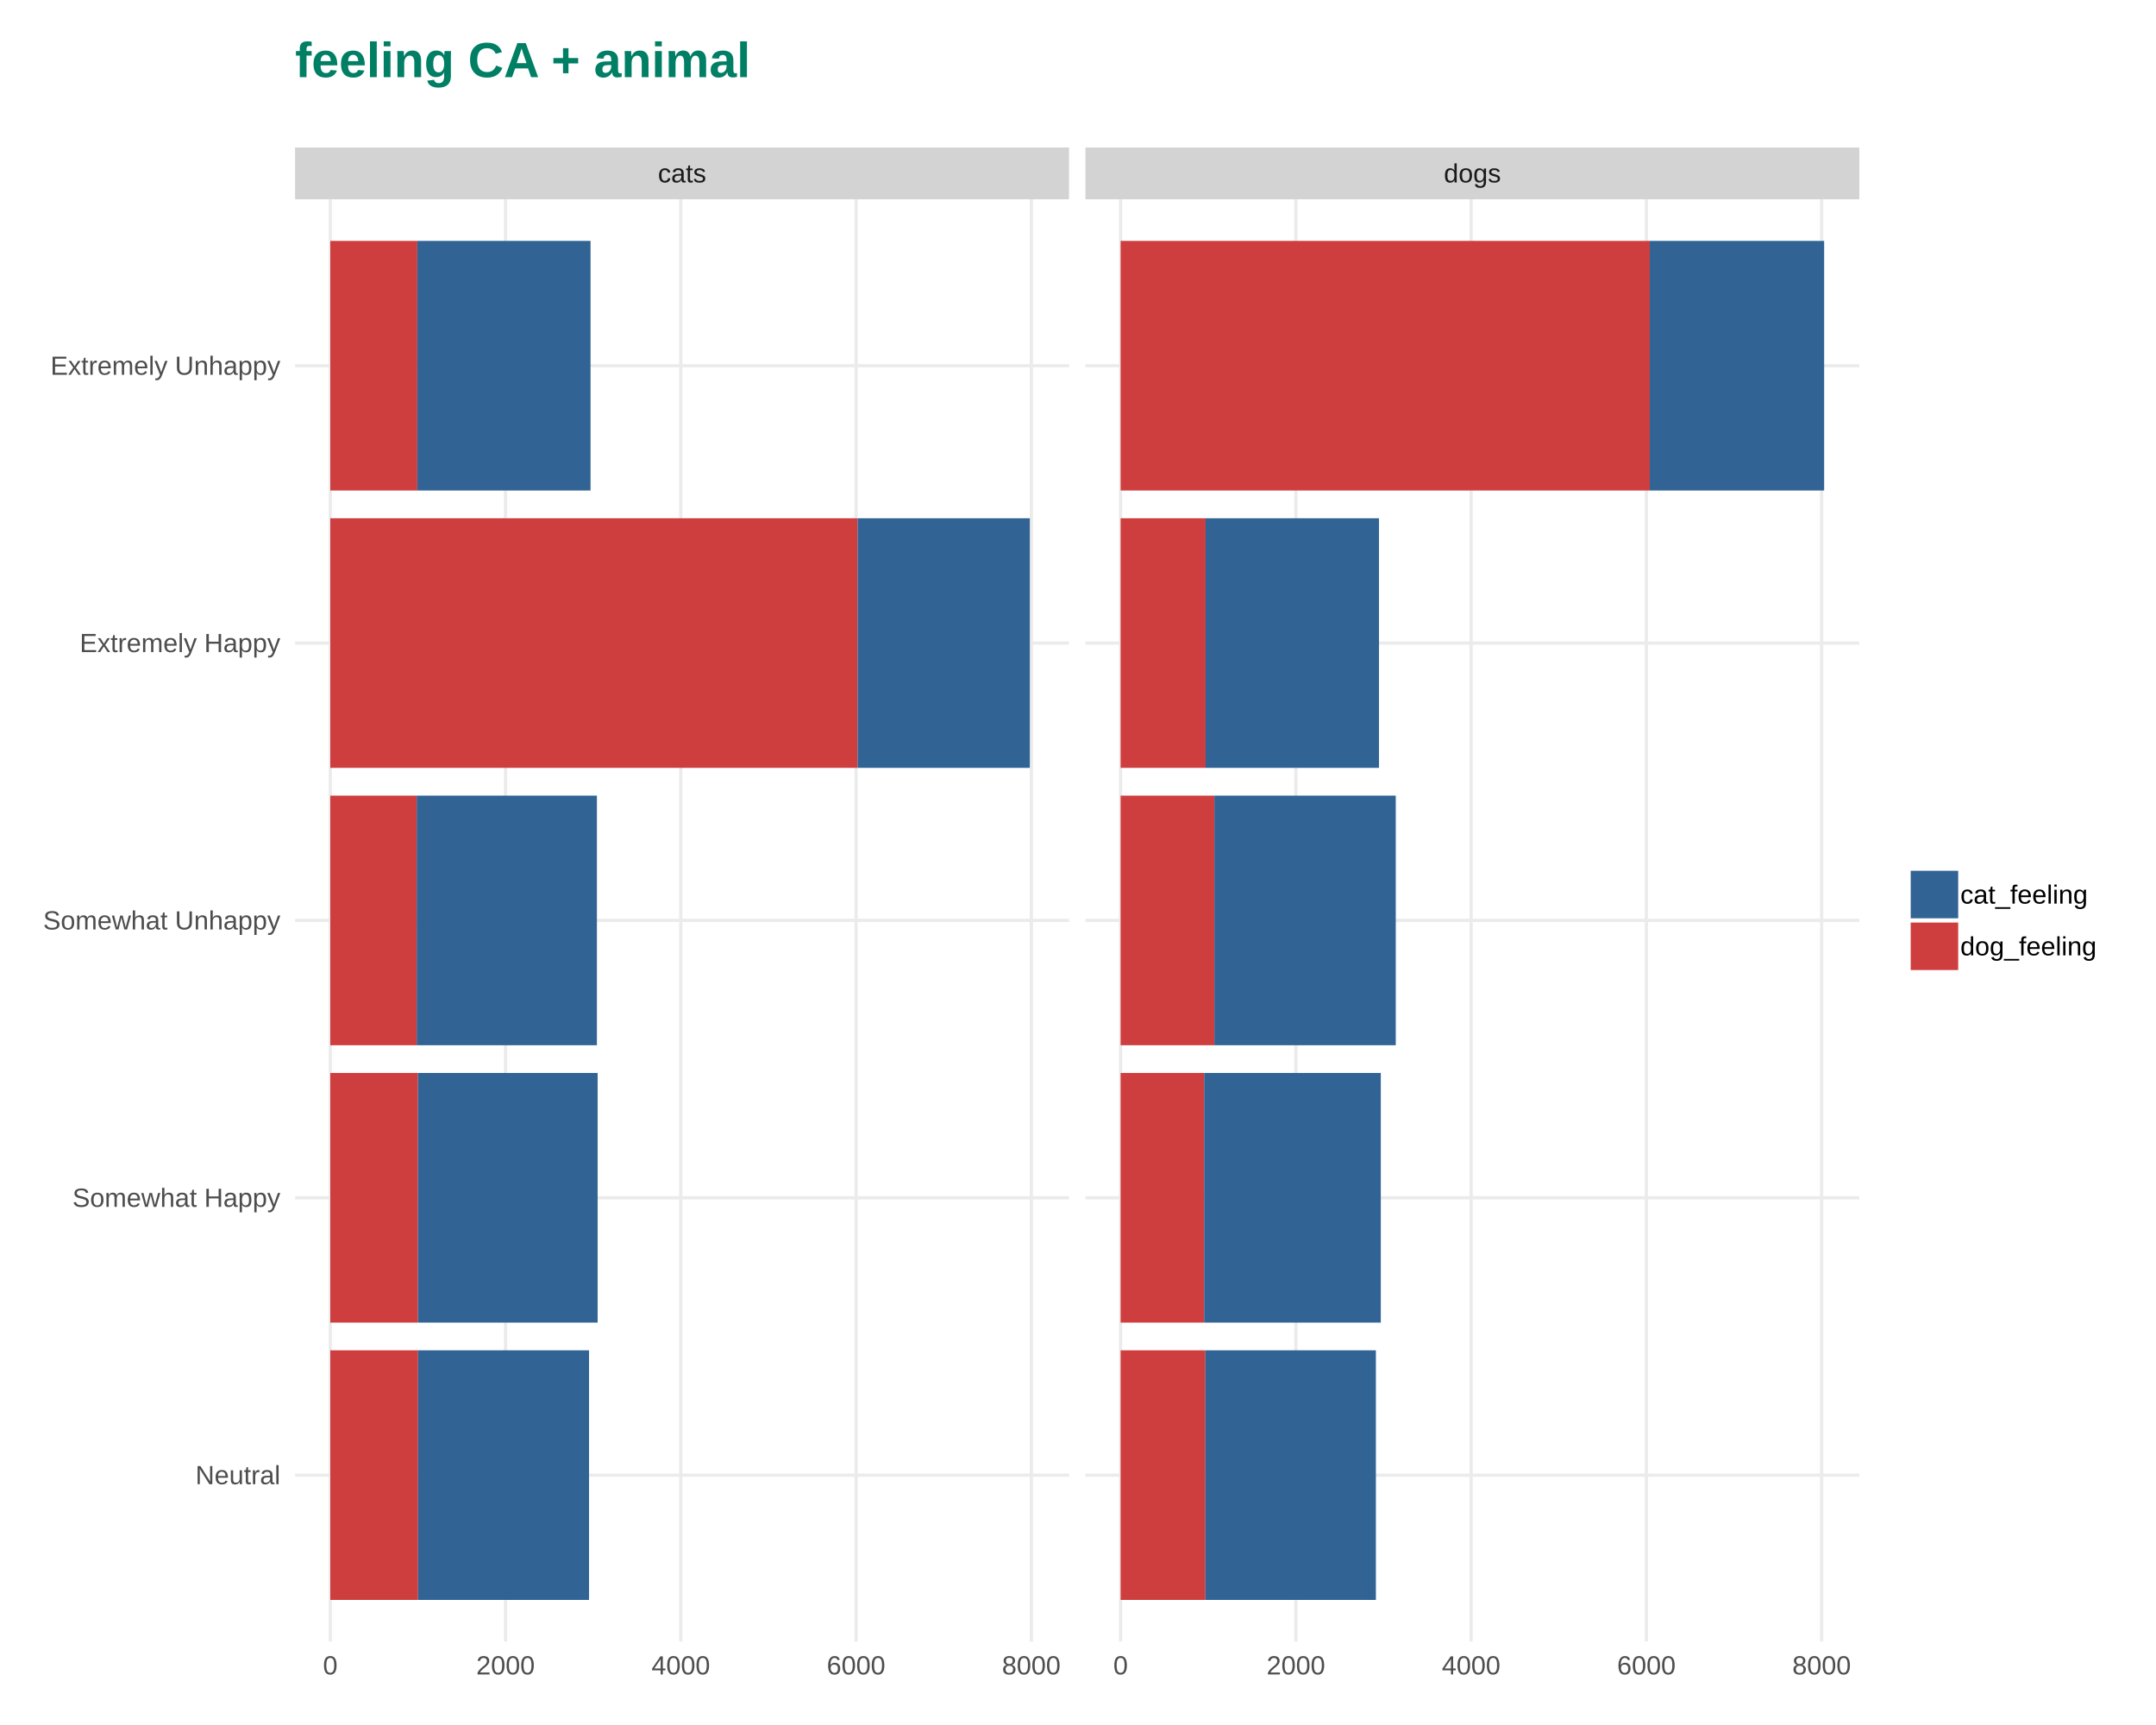
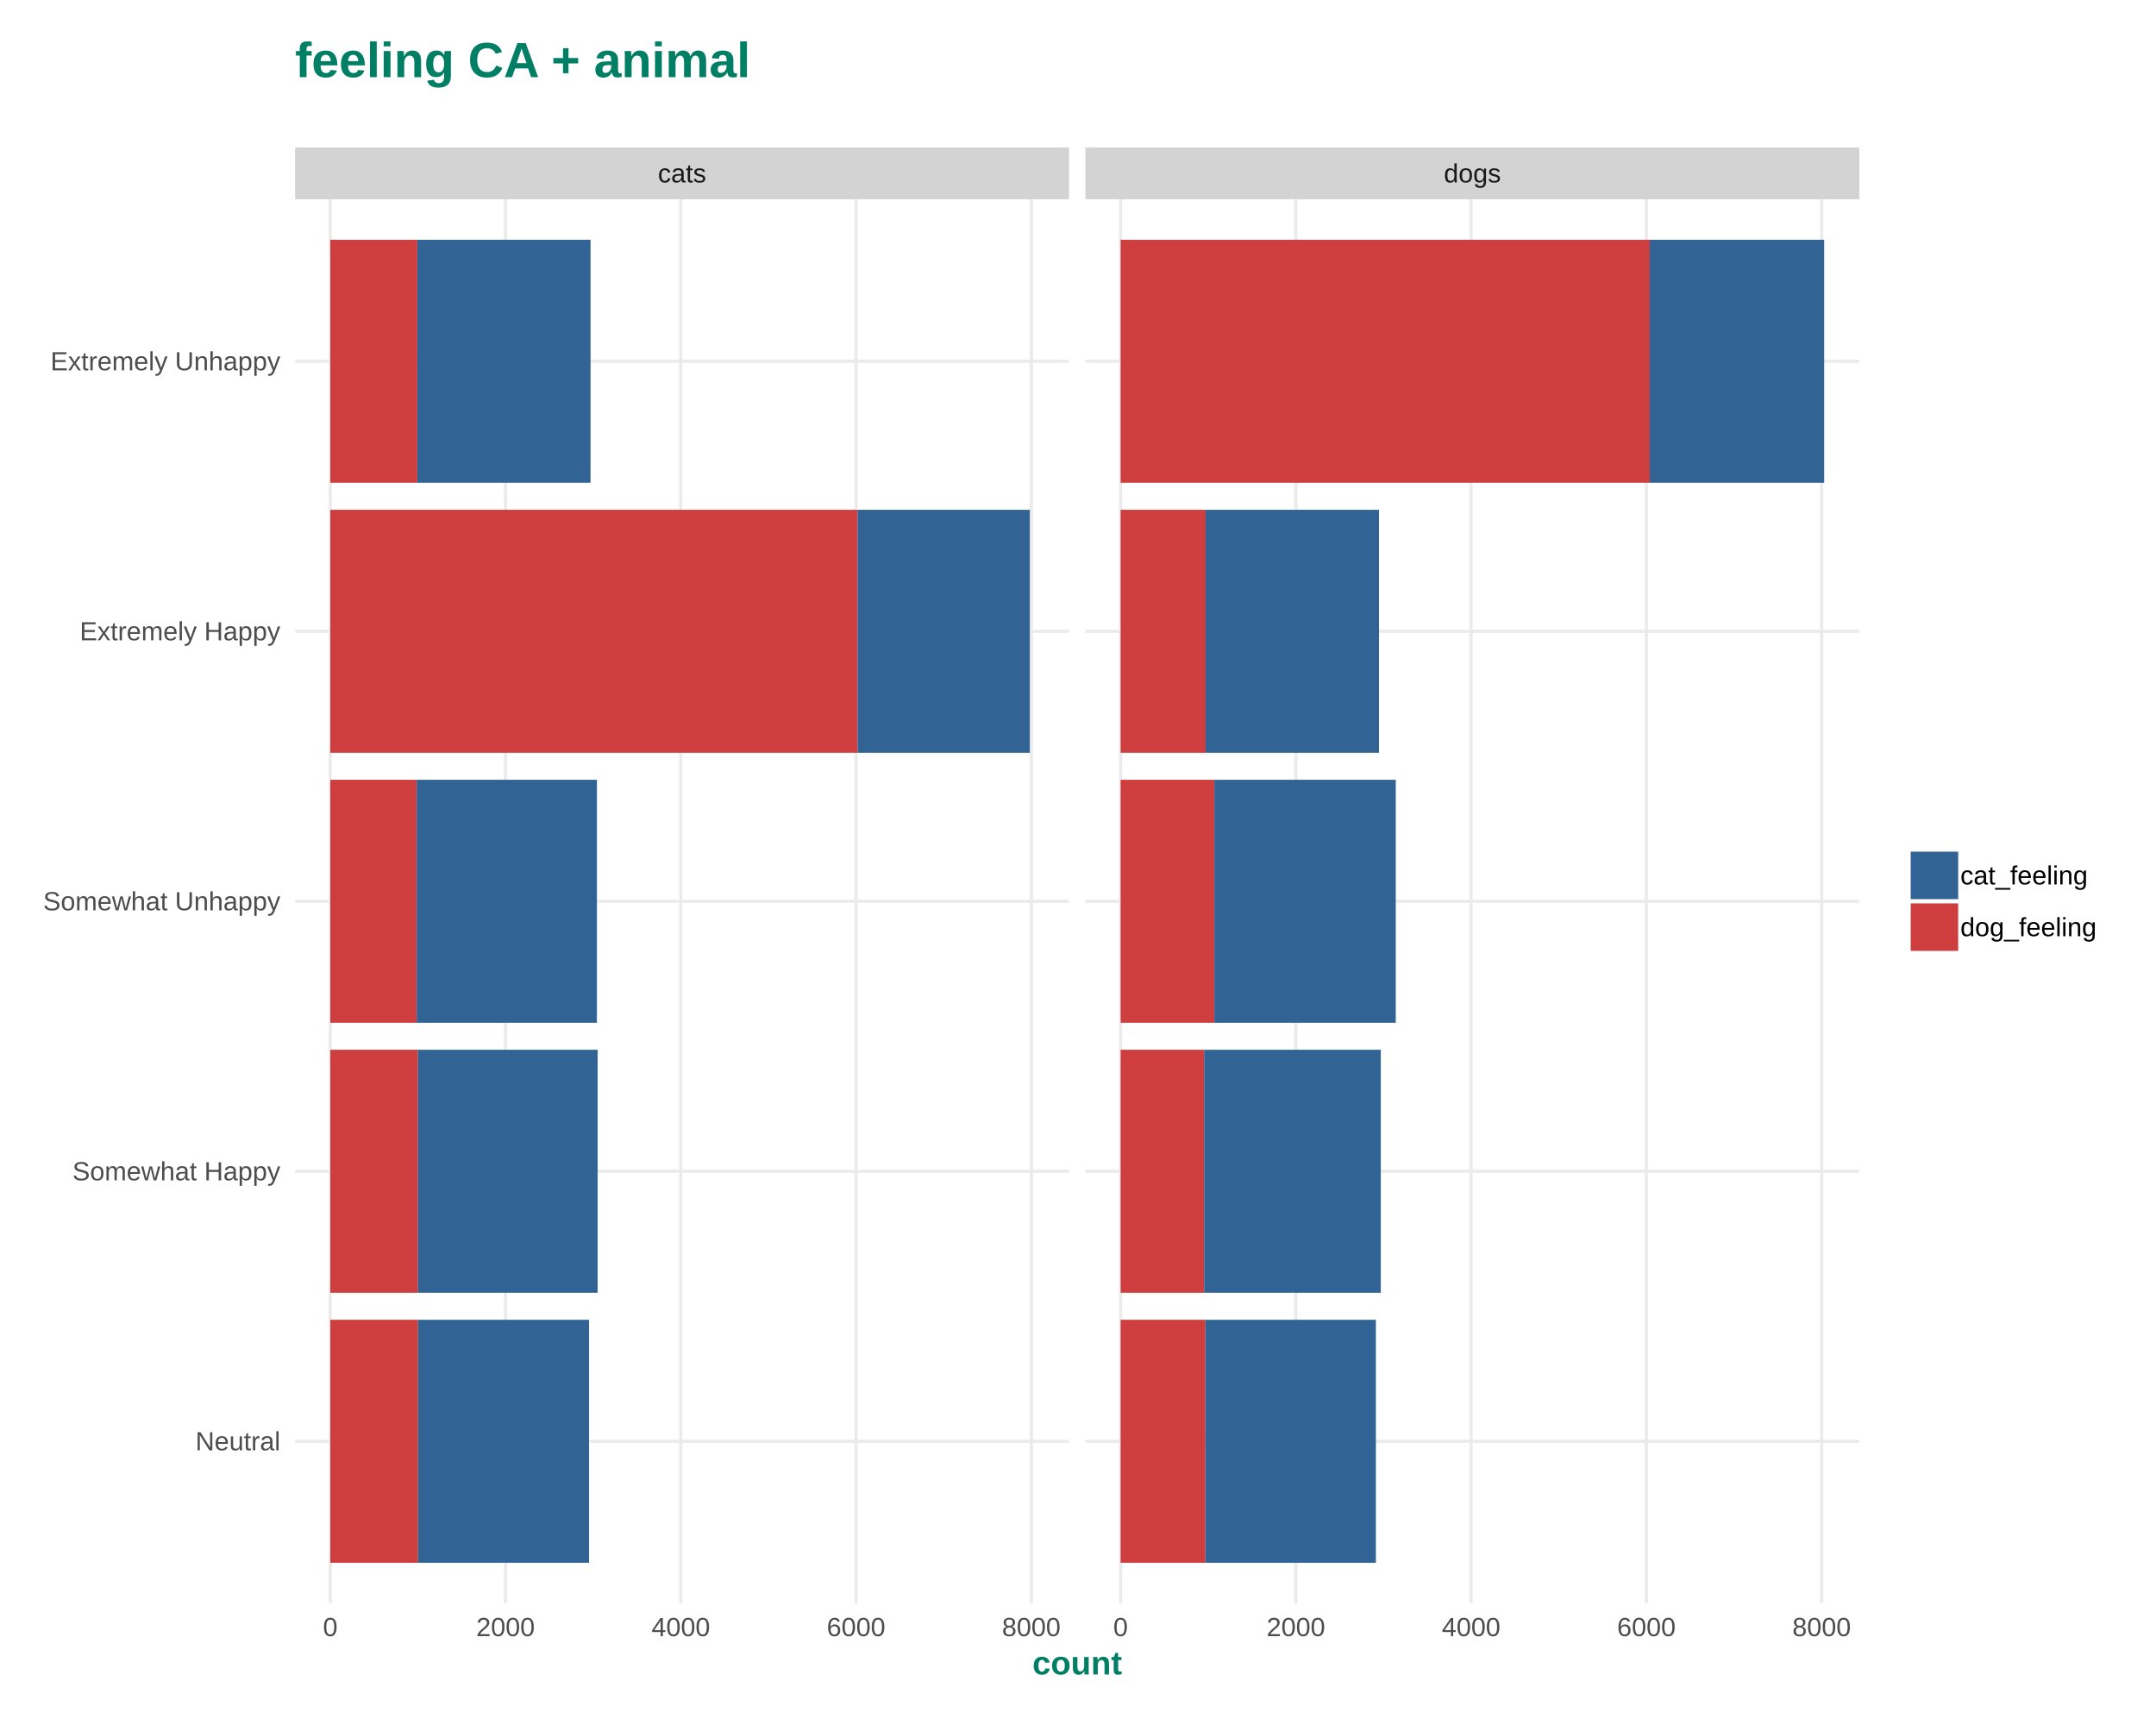
<svg xmlns="http://www.w3.org/2000/svg" viewBox="0 0 720.00 576.00">
  <defs>
    <style type="text/css">
    line, polyline, polygon, path, rect, circle {
      fill: none;
      stroke: #000000;
      stroke-linecap: round;
      stroke-linejoin: round;
      stroke-miterlimit: 10.00;
    }
  </style>
  </defs>
  <rect width="100%" height="100%" style="stroke: none; fill: #FFFFFF;" />
  <defs>
-     <clipPath id="cpOTguNTV8MzU3LjAwfDU0OC4xNHw2Ni41NQ==">
-       <rect x="98.55" y="66.55" width="258.45" height="481.59" />
+     <clipPath id="cpOTguNTV8MzU3LjAwfDUzNS4zNXw2Ni41NQ==">
+       <rect x="98.55" y="66.55" width="258.45" height="468.80" />
    </clipPath>
  </defs>
-   <polyline points="98.55,492.57 357.00,492.57 " style="stroke-width: 1.07; stroke: #EBEBEB; stroke-linecap: butt;" clip-path="url(#cpOTguNTV8MzU3LjAwfDU0OC4xNHw2Ni41NQ==)" />
-   <polyline points="98.55,399.96 357.00,399.96 " style="stroke-width: 1.07; stroke: #EBEBEB; stroke-linecap: butt;" clip-path="url(#cpOTguNTV8MzU3LjAwfDU0OC4xNHw2Ni41NQ==)" />
-   <polyline points="98.55,307.34 357.00,307.34 " style="stroke-width: 1.07; stroke: #EBEBEB; stroke-linecap: butt;" clip-path="url(#cpOTguNTV8MzU3LjAwfDU0OC4xNHw2Ni41NQ==)" />
-   <polyline points="98.55,214.73 357.00,214.73 " style="stroke-width: 1.07; stroke: #EBEBEB; stroke-linecap: butt;" clip-path="url(#cpOTguNTV8MzU3LjAwfDU0OC4xNHw2Ni41NQ==)" />
-   <polyline points="98.55,122.12 357.00,122.12 " style="stroke-width: 1.07; stroke: #EBEBEB; stroke-linecap: butt;" clip-path="url(#cpOTguNTV8MzU3LjAwfDU0OC4xNHw2Ni41NQ==)" />
-   <polyline points="110.30,548.14 110.30,66.55 " style="stroke-width: 1.07; stroke: #EBEBEB; stroke-linecap: butt;" clip-path="url(#cpOTguNTV8MzU3LjAwfDU0OC4xNHw2Ni41NQ==)" />
-   <polyline points="168.82,548.14 168.82,66.55 " style="stroke-width: 1.07; stroke: #EBEBEB; stroke-linecap: butt;" clip-path="url(#cpOTguNTV8MzU3LjAwfDU0OC4xNHw2Ni41NQ==)" />
-   <polyline points="227.35,548.14 227.35,66.55 " style="stroke-width: 1.07; stroke: #EBEBEB; stroke-linecap: butt;" clip-path="url(#cpOTguNTV8MzU3LjAwfDU0OC4xNHw2Ni41NQ==)" />
-   <polyline points="285.88,548.14 285.88,66.55 " style="stroke-width: 1.07; stroke: #EBEBEB; stroke-linecap: butt;" clip-path="url(#cpOTguNTV8MzU3LjAwfDU0OC4xNHw2Ni41NQ==)" />
-   <polyline points="344.41,548.14 344.41,66.55 " style="stroke-width: 1.07; stroke: #EBEBEB; stroke-linecap: butt;" clip-path="url(#cpOTguNTV8MzU3LjAwfDU0OC4xNHw2Ni41NQ==)" />
-   <rect x="110.30" y="450.89" width="29.32" height="83.35" style="stroke-width: 1.07; stroke: none; stroke-linecap: butt; fill: #CF3E3E;" clip-path="url(#cpOTguNTV8MzU3LjAwfDU0OC4xNHw2Ni41NQ==)" />
-   <rect x="139.62" y="450.89" width="57.09" height="83.35" style="stroke-width: 1.07; stroke: none; stroke-linecap: butt; fill: #316395;" clip-path="url(#cpOTguNTV8MzU3LjAwfDU0OC4xNHw2Ni41NQ==)" />
-   <rect x="110.30" y="358.28" width="29.29" height="83.35" style="stroke-width: 1.07; stroke: none; stroke-linecap: butt; fill: #CF3E3E;" clip-path="url(#cpOTguNTV8MzU3LjAwfDU0OC4xNHw2Ni41NQ==)" />
-   <rect x="139.59" y="358.28" width="59.99" height="83.35" style="stroke-width: 1.07; stroke: none; stroke-linecap: butt; fill: #316395;" clip-path="url(#cpOTguNTV8MzU3LjAwfDU0OC4xNHw2Ni41NQ==)" />
-   <rect x="110.30" y="265.67" width="28.85" height="83.35" style="stroke-width: 1.07; stroke: none; stroke-linecap: butt; fill: #CF3E3E;" clip-path="url(#cpOTguNTV8MzU3LjAwfDU0OC4xNHw2Ni41NQ==)" />
-   <rect x="139.15" y="265.67" width="60.19" height="83.35" style="stroke-width: 1.07; stroke: none; stroke-linecap: butt; fill: #316395;" clip-path="url(#cpOTguNTV8MzU3LjAwfDU0OC4xNHw2Ni41NQ==)" />
-   <rect x="110.30" y="173.05" width="176.11" height="83.35" style="stroke-width: 1.07; stroke: none; stroke-linecap: butt; fill: #CF3E3E;" clip-path="url(#cpOTguNTV8MzU3LjAwfDU0OC4xNHw2Ni41NQ==)" />
-   <rect x="286.41" y="173.05" width="57.50" height="83.35" style="stroke-width: 1.07; stroke: none; stroke-linecap: butt; fill: #316395;" clip-path="url(#cpOTguNTV8MzU3LjAwfDU0OC4xNHw2Ni41NQ==)" />
-   <rect x="110.30" y="80.44" width="29.06" height="83.35" style="stroke-width: 1.07; stroke: none; stroke-linecap: butt; fill: #CF3E3E;" clip-path="url(#cpOTguNTV8MzU3LjAwfDU0OC4xNHw2Ni41NQ==)" />
-   <rect x="139.36" y="80.44" width="57.85" height="83.35" style="stroke-width: 1.07; stroke: none; stroke-linecap: butt; fill: #316395;" clip-path="url(#cpOTguNTV8MzU3LjAwfDU0OC4xNHw2Ni41NQ==)" />
+   <polyline points="98.55,481.26 357.00,481.26 " style="stroke-width: 1.07; stroke: #EBEBEB; stroke-linecap: butt;" clip-path="url(#cpOTguNTV8MzU3LjAwfDUzNS4zNXw2Ni41NQ==)" />
+   <polyline points="98.55,391.10 357.00,391.10 " style="stroke-width: 1.07; stroke: #EBEBEB; stroke-linecap: butt;" clip-path="url(#cpOTguNTV8MzU3LjAwfDUzNS4zNXw2Ni41NQ==)" />
+   <polyline points="98.55,300.95 357.00,300.95 " style="stroke-width: 1.07; stroke: #EBEBEB; stroke-linecap: butt;" clip-path="url(#cpOTguNTV8MzU3LjAwfDUzNS4zNXw2Ni41NQ==)" />
+   <polyline points="98.55,210.79 357.00,210.79 " style="stroke-width: 1.07; stroke: #EBEBEB; stroke-linecap: butt;" clip-path="url(#cpOTguNTV8MzU3LjAwfDUzNS4zNXw2Ni41NQ==)" />
+   <polyline points="98.55,120.64 357.00,120.64 " style="stroke-width: 1.07; stroke: #EBEBEB; stroke-linecap: butt;" clip-path="url(#cpOTguNTV8MzU3LjAwfDUzNS4zNXw2Ni41NQ==)" />
+   <polyline points="110.30,535.35 110.30,66.55 " style="stroke-width: 1.07; stroke: #EBEBEB; stroke-linecap: butt;" clip-path="url(#cpOTguNTV8MzU3LjAwfDUzNS4zNXw2Ni41NQ==)" />
+   <polyline points="168.82,535.35 168.82,66.55 " style="stroke-width: 1.07; stroke: #EBEBEB; stroke-linecap: butt;" clip-path="url(#cpOTguNTV8MzU3LjAwfDUzNS4zNXw2Ni41NQ==)" />
+   <polyline points="227.35,535.35 227.35,66.55 " style="stroke-width: 1.07; stroke: #EBEBEB; stroke-linecap: butt;" clip-path="url(#cpOTguNTV8MzU3LjAwfDUzNS4zNXw2Ni41NQ==)" />
+   <polyline points="285.88,535.35 285.88,66.55 " style="stroke-width: 1.07; stroke: #EBEBEB; stroke-linecap: butt;" clip-path="url(#cpOTguNTV8MzU3LjAwfDUzNS4zNXw2Ni41NQ==)" />
+   <polyline points="344.41,535.35 344.41,66.55 " style="stroke-width: 1.07; stroke: #EBEBEB; stroke-linecap: butt;" clip-path="url(#cpOTguNTV8MzU3LjAwfDUzNS4zNXw2Ni41NQ==)" />
+   <rect x="110.30" y="440.69" width="29.32" height="81.14" style="stroke-width: 1.07; stroke: none; stroke-linecap: butt; fill: #CF3E3E;" clip-path="url(#cpOTguNTV8MzU3LjAwfDUzNS4zNXw2Ni41NQ==)" />
+   <rect x="139.62" y="440.69" width="57.09" height="81.14" style="stroke-width: 1.07; stroke: none; stroke-linecap: butt; fill: #316395;" clip-path="url(#cpOTguNTV8MzU3LjAwfDUzNS4zNXw2Ni41NQ==)" />
+   <rect x="110.30" y="350.53" width="29.29" height="81.14" style="stroke-width: 1.07; stroke: none; stroke-linecap: butt; fill: #CF3E3E;" clip-path="url(#cpOTguNTV8MzU3LjAwfDUzNS4zNXw2Ni41NQ==)" />
+   <rect x="139.59" y="350.53" width="59.99" height="81.14" style="stroke-width: 1.07; stroke: none; stroke-linecap: butt; fill: #316395;" clip-path="url(#cpOTguNTV8MzU3LjAwfDUzNS4zNXw2Ni41NQ==)" />
+   <rect x="110.30" y="260.38" width="28.85" height="81.14" style="stroke-width: 1.07; stroke: none; stroke-linecap: butt; fill: #CF3E3E;" clip-path="url(#cpOTguNTV8MzU3LjAwfDUzNS4zNXw2Ni41NQ==)" />
+   <rect x="139.15" y="260.38" width="60.19" height="81.14" style="stroke-width: 1.07; stroke: none; stroke-linecap: butt; fill: #316395;" clip-path="url(#cpOTguNTV8MzU3LjAwfDUzNS4zNXw2Ni41NQ==)" />
+   <rect x="110.30" y="170.23" width="176.11" height="81.14" style="stroke-width: 1.07; stroke: none; stroke-linecap: butt; fill: #CF3E3E;" clip-path="url(#cpOTguNTV8MzU3LjAwfDUzNS4zNXw2Ni41NQ==)" />
+   <rect x="286.41" y="170.23" width="57.50" height="81.14" style="stroke-width: 1.07; stroke: none; stroke-linecap: butt; fill: #316395;" clip-path="url(#cpOTguNTV8MzU3LjAwfDUzNS4zNXw2Ni41NQ==)" />
+   <rect x="110.30" y="80.07" width="29.06" height="81.14" style="stroke-width: 1.07; stroke: none; stroke-linecap: butt; fill: #CF3E3E;" clip-path="url(#cpOTguNTV8MzU3LjAwfDUzNS4zNXw2Ni41NQ==)" />
+   <rect x="139.36" y="80.07" width="57.85" height="81.14" style="stroke-width: 1.07; stroke: none; stroke-linecap: butt; fill: #316395;" clip-path="url(#cpOTguNTV8MzU3LjAwfDUzNS4zNXw2Ni41NQ==)" />
  <defs>
    <clipPath id="cpMC4wMHw3MjAuMDB8NTc2LjAwfDAuMDA=">
      <rect x="0.00" y="0.00" width="720.00" height="576.00" />
    </clipPath>
  </defs>
  <defs>
-     <clipPath id="cpMzYyLjQ4fDYyMC45M3w1NDguMTR8NjYuNTU=">
-       <rect x="362.48" y="66.55" width="258.45" height="481.59" />
+     <clipPath id="cpMzYyLjQ4fDYyMC45M3w1MzUuMzV8NjYuNTU=">
+       <rect x="362.48" y="66.55" width="258.45" height="468.80" />
    </clipPath>
  </defs>
-   <polyline points="362.48,492.57 620.93,492.57 " style="stroke-width: 1.07; stroke: #EBEBEB; stroke-linecap: butt;" clip-path="url(#cpMzYyLjQ4fDYyMC45M3w1NDguMTR8NjYuNTU=)" />
-   <polyline points="362.48,399.96 620.93,399.96 " style="stroke-width: 1.07; stroke: #EBEBEB; stroke-linecap: butt;" clip-path="url(#cpMzYyLjQ4fDYyMC45M3w1NDguMTR8NjYuNTU=)" />
-   <polyline points="362.48,307.34 620.93,307.34 " style="stroke-width: 1.07; stroke: #EBEBEB; stroke-linecap: butt;" clip-path="url(#cpMzYyLjQ4fDYyMC45M3w1NDguMTR8NjYuNTU=)" />
-   <polyline points="362.48,214.73 620.93,214.73 " style="stroke-width: 1.07; stroke: #EBEBEB; stroke-linecap: butt;" clip-path="url(#cpMzYyLjQ4fDYyMC45M3w1NDguMTR8NjYuNTU=)" />
-   <polyline points="362.48,122.12 620.93,122.12 " style="stroke-width: 1.07; stroke: #EBEBEB; stroke-linecap: butt;" clip-path="url(#cpMzYyLjQ4fDYyMC45M3w1NDguMTR8NjYuNTU=)" />
-   <polyline points="374.23,548.14 374.23,66.55 " style="stroke-width: 1.07; stroke: #EBEBEB; stroke-linecap: butt;" clip-path="url(#cpMzYyLjQ4fDYyMC45M3w1NDguMTR8NjYuNTU=)" />
-   <polyline points="432.76,548.14 432.76,66.55 " style="stroke-width: 1.07; stroke: #EBEBEB; stroke-linecap: butt;" clip-path="url(#cpMzYyLjQ4fDYyMC45M3w1NDguMTR8NjYuNTU=)" />
-   <polyline points="491.28,548.14 491.28,66.55 " style="stroke-width: 1.07; stroke: #EBEBEB; stroke-linecap: butt;" clip-path="url(#cpMzYyLjQ4fDYyMC45M3w1NDguMTR8NjYuNTU=)" />
-   <polyline points="549.81,548.14 549.81,66.55 " style="stroke-width: 1.07; stroke: #EBEBEB; stroke-linecap: butt;" clip-path="url(#cpMzYyLjQ4fDYyMC45M3w1NDguMTR8NjYuNTU=)" />
-   <polyline points="608.34,548.14 608.34,66.55 " style="stroke-width: 1.07; stroke: #EBEBEB; stroke-linecap: butt;" clip-path="url(#cpMzYyLjQ4fDYyMC45M3w1NDguMTR8NjYuNTU=)" />
-   <rect x="374.23" y="450.89" width="28.33" height="83.35" style="stroke-width: 1.07; stroke: none; stroke-linecap: butt; fill: #CF3E3E;" clip-path="url(#cpMzYyLjQ4fDYyMC45M3w1NDguMTR8NjYuNTU=)" />
-   <rect x="402.56" y="450.89" width="56.92" height="83.35" style="stroke-width: 1.07; stroke: none; stroke-linecap: butt; fill: #316395;" clip-path="url(#cpMzYyLjQ4fDYyMC45M3w1NDguMTR8NjYuNTU=)" />
-   <rect x="374.23" y="358.28" width="27.89" height="83.35" style="stroke-width: 1.07; stroke: none; stroke-linecap: butt; fill: #CF3E3E;" clip-path="url(#cpMzYyLjQ4fDYyMC45M3w1NDguMTR8NjYuNTU=)" />
-   <rect x="402.12" y="358.28" width="59.00" height="83.35" style="stroke-width: 1.07; stroke: none; stroke-linecap: butt; fill: #316395;" clip-path="url(#cpMzYyLjQ4fDYyMC45M3w1NDguMTR8NjYuNTU=)" />
-   <rect x="374.23" y="265.67" width="31.31" height="83.35" style="stroke-width: 1.07; stroke: none; stroke-linecap: butt; fill: #CF3E3E;" clip-path="url(#cpMzYyLjQ4fDYyMC45M3w1NDguMTR8NjYuNTU=)" />
-   <rect x="405.54" y="265.67" width="60.58" height="83.35" style="stroke-width: 1.07; stroke: none; stroke-linecap: butt; fill: #316395;" clip-path="url(#cpMzYyLjQ4fDYyMC45M3w1NDguMTR8NjYuNTU=)" />
-   <rect x="374.23" y="173.05" width="28.39" height="83.35" style="stroke-width: 1.07; stroke: none; stroke-linecap: butt; fill: #CF3E3E;" clip-path="url(#cpMzYyLjQ4fDYyMC45M3w1NDguMTR8NjYuNTU=)" />
-   <rect x="402.61" y="173.05" width="57.91" height="83.35" style="stroke-width: 1.07; stroke: none; stroke-linecap: butt; fill: #316395;" clip-path="url(#cpMzYyLjQ4fDYyMC45M3w1NDguMTR8NjYuNTU=)" />
-   <rect x="374.23" y="80.44" width="176.72" height="83.35" style="stroke-width: 1.07; stroke: none; stroke-linecap: butt; fill: #CF3E3E;" clip-path="url(#cpMzYyLjQ4fDYyMC45M3w1NDguMTR8NjYuNTU=)" />
-   <rect x="550.95" y="80.44" width="58.23" height="83.35" style="stroke-width: 1.07; stroke: none; stroke-linecap: butt; fill: #316395;" clip-path="url(#cpMzYyLjQ4fDYyMC45M3w1NDguMTR8NjYuNTU=)" />
+   <polyline points="362.48,481.26 620.93,481.26 " style="stroke-width: 1.07; stroke: #EBEBEB; stroke-linecap: butt;" clip-path="url(#cpMzYyLjQ4fDYyMC45M3w1MzUuMzV8NjYuNTU=)" />
+   <polyline points="362.48,391.10 620.93,391.10 " style="stroke-width: 1.07; stroke: #EBEBEB; stroke-linecap: butt;" clip-path="url(#cpMzYyLjQ4fDYyMC45M3w1MzUuMzV8NjYuNTU=)" />
+   <polyline points="362.48,300.95 620.93,300.95 " style="stroke-width: 1.07; stroke: #EBEBEB; stroke-linecap: butt;" clip-path="url(#cpMzYyLjQ4fDYyMC45M3w1MzUuMzV8NjYuNTU=)" />
+   <polyline points="362.48,210.79 620.93,210.79 " style="stroke-width: 1.07; stroke: #EBEBEB; stroke-linecap: butt;" clip-path="url(#cpMzYyLjQ4fDYyMC45M3w1MzUuMzV8NjYuNTU=)" />
+   <polyline points="362.48,120.64 620.93,120.64 " style="stroke-width: 1.07; stroke: #EBEBEB; stroke-linecap: butt;" clip-path="url(#cpMzYyLjQ4fDYyMC45M3w1MzUuMzV8NjYuNTU=)" />
+   <polyline points="374.23,535.35 374.23,66.55 " style="stroke-width: 1.07; stroke: #EBEBEB; stroke-linecap: butt;" clip-path="url(#cpMzYyLjQ4fDYyMC45M3w1MzUuMzV8NjYuNTU=)" />
+   <polyline points="432.76,535.35 432.76,66.55 " style="stroke-width: 1.07; stroke: #EBEBEB; stroke-linecap: butt;" clip-path="url(#cpMzYyLjQ4fDYyMC45M3w1MzUuMzV8NjYuNTU=)" />
+   <polyline points="491.28,535.35 491.28,66.55 " style="stroke-width: 1.07; stroke: #EBEBEB; stroke-linecap: butt;" clip-path="url(#cpMzYyLjQ4fDYyMC45M3w1MzUuMzV8NjYuNTU=)" />
+   <polyline points="549.81,535.35 549.81,66.55 " style="stroke-width: 1.07; stroke: #EBEBEB; stroke-linecap: butt;" clip-path="url(#cpMzYyLjQ4fDYyMC45M3w1MzUuMzV8NjYuNTU=)" />
+   <polyline points="608.34,535.35 608.34,66.55 " style="stroke-width: 1.07; stroke: #EBEBEB; stroke-linecap: butt;" clip-path="url(#cpMzYyLjQ4fDYyMC45M3w1MzUuMzV8NjYuNTU=)" />
+   <rect x="374.23" y="440.69" width="28.33" height="81.14" style="stroke-width: 1.07; stroke: none; stroke-linecap: butt; fill: #CF3E3E;" clip-path="url(#cpMzYyLjQ4fDYyMC45M3w1MzUuMzV8NjYuNTU=)" />
+   <rect x="402.56" y="440.69" width="56.92" height="81.14" style="stroke-width: 1.07; stroke: none; stroke-linecap: butt; fill: #316395;" clip-path="url(#cpMzYyLjQ4fDYyMC45M3w1MzUuMzV8NjYuNTU=)" />
+   <rect x="374.23" y="350.53" width="27.89" height="81.14" style="stroke-width: 1.07; stroke: none; stroke-linecap: butt; fill: #CF3E3E;" clip-path="url(#cpMzYyLjQ4fDYyMC45M3w1MzUuMzV8NjYuNTU=)" />
+   <rect x="402.12" y="350.53" width="59.00" height="81.14" style="stroke-width: 1.07; stroke: none; stroke-linecap: butt; fill: #316395;" clip-path="url(#cpMzYyLjQ4fDYyMC45M3w1MzUuMzV8NjYuNTU=)" />
+   <rect x="374.23" y="260.38" width="31.31" height="81.14" style="stroke-width: 1.07; stroke: none; stroke-linecap: butt; fill: #CF3E3E;" clip-path="url(#cpMzYyLjQ4fDYyMC45M3w1MzUuMzV8NjYuNTU=)" />
+   <rect x="405.54" y="260.38" width="60.58" height="81.14" style="stroke-width: 1.07; stroke: none; stroke-linecap: butt; fill: #316395;" clip-path="url(#cpMzYyLjQ4fDYyMC45M3w1MzUuMzV8NjYuNTU=)" />
+   <rect x="374.23" y="170.23" width="28.39" height="81.14" style="stroke-width: 1.07; stroke: none; stroke-linecap: butt; fill: #CF3E3E;" clip-path="url(#cpMzYyLjQ4fDYyMC45M3w1MzUuMzV8NjYuNTU=)" />
+   <rect x="402.61" y="170.23" width="57.91" height="81.14" style="stroke-width: 1.07; stroke: none; stroke-linecap: butt; fill: #316395;" clip-path="url(#cpMzYyLjQ4fDYyMC45M3w1MzUuMzV8NjYuNTU=)" />
+   <rect x="374.23" y="80.07" width="176.72" height="81.14" style="stroke-width: 1.07; stroke: none; stroke-linecap: butt; fill: #CF3E3E;" clip-path="url(#cpMzYyLjQ4fDYyMC45M3w1MzUuMzV8NjYuNTU=)" />
+   <rect x="550.95" y="80.07" width="58.23" height="81.14" style="stroke-width: 1.07; stroke: none; stroke-linecap: butt; fill: #316395;" clip-path="url(#cpMzYyLjQ4fDYyMC45M3w1MzUuMzV8NjYuNTU=)" />
  <defs>
    <clipPath id="cpMC4wMHw3MjAuMDB8NTc2LjAwfDAuMDA=">
      <rect x="0.00" y="0.00" width="720.00" height="576.00" />
    </clipPath>
  </defs>
  <defs>
    <clipPath id="cpOTguNTV8MzU3LjAwfDY2LjU1fDQ5LjI1">
      <rect x="98.55" y="49.25" width="258.45" height="17.30" />
    </clipPath>
  </defs>
  <rect x="98.55" y="49.25" width="258.45" height="17.30" style="stroke-width: 1.07; stroke: none; fill: #D3D3D3;" clip-path="url(#cpOTguNTV8MzU3LjAwfDY2LjU1fDQ5LjI1)" />
  <g clip-path="url(#cpOTguNTV8MzU3LjAwfDY2LjU1fDQ5LjI1)">
    <text x="219.71" y="60.92" style="font-size: 8.80px; fill: #1A1A1A; font-family: Liberation Sans;" textLength="16.14px" lengthAdjust="spacingAndGlyphs">cats</text>
  </g>
  <defs>
    <clipPath id="cpMC4wMHw3MjAuMDB8NTc2LjAwfDAuMDA=">
      <rect x="0.00" y="0.00" width="720.00" height="576.00" />
    </clipPath>
  </defs>
  <defs>
    <clipPath id="cpMzYyLjQ4fDYyMC45M3w2Ni41NXw0OS4yNQ==">
      <rect x="362.48" y="49.25" width="258.45" height="17.30" />
    </clipPath>
  </defs>
  <rect x="362.48" y="49.25" width="258.45" height="17.30" style="stroke-width: 1.07; stroke: none; fill: #D3D3D3;" clip-path="url(#cpMzYyLjQ4fDYyMC45M3w2Ni41NXw0OS4yNQ==)" />
  <g clip-path="url(#cpMzYyLjQ4fDYyMC45M3w2Ni41NXw0OS4yNQ==)">
    <text x="482.17" y="60.92" style="font-size: 8.80px; fill: #1A1A1A; font-family: Liberation Sans;" textLength="19.08px" lengthAdjust="spacingAndGlyphs">dogs</text>
  </g>
  <defs>
    <clipPath id="cpMC4wMHw3MjAuMDB8NTc2LjAwfDAuMDA=">
      <rect x="0.00" y="0.00" width="720.00" height="576.00" />
    </clipPath>
  </defs>
  <g clip-path="url(#cpMC4wMHw3MjAuMDB8NTc2LjAwfDAuMDA=)">
-     <text x="107.85" y="559.12" style="font-size: 8.80px; fill: #4D4D4D; font-family: Liberation Sans;" textLength="4.89px" lengthAdjust="spacingAndGlyphs">0</text>
+     <text x="107.85" y="546.33" style="font-size: 8.80px; fill: #4D4D4D; font-family: Liberation Sans;" textLength="4.89px" lengthAdjust="spacingAndGlyphs">0</text>
  </g>
  <g clip-path="url(#cpMC4wMHw3MjAuMDB8NTc2LjAwfDAuMDA=)">
-     <text x="159.04" y="559.12" style="font-size: 8.80px; fill: #4D4D4D; font-family: Liberation Sans;" textLength="19.56px" lengthAdjust="spacingAndGlyphs">2000</text>
+     <text x="159.04" y="546.33" style="font-size: 8.80px; fill: #4D4D4D; font-family: Liberation Sans;" textLength="19.56px" lengthAdjust="spacingAndGlyphs">2000</text>
  </g>
  <g clip-path="url(#cpMC4wMHw3MjAuMDB8NTc2LjAwfDAuMDA=)">
-     <text x="217.57" y="559.12" style="font-size: 8.80px; fill: #4D4D4D; font-family: Liberation Sans;" textLength="19.56px" lengthAdjust="spacingAndGlyphs">4000</text>
+     <text x="217.57" y="546.33" style="font-size: 8.80px; fill: #4D4D4D; font-family: Liberation Sans;" textLength="19.56px" lengthAdjust="spacingAndGlyphs">4000</text>
  </g>
  <g clip-path="url(#cpMC4wMHw3MjAuMDB8NTc2LjAwfDAuMDA=)">
-     <text x="276.10" y="559.12" style="font-size: 8.80px; fill: #4D4D4D; font-family: Liberation Sans;" textLength="19.56px" lengthAdjust="spacingAndGlyphs">6000</text>
+     <text x="276.10" y="546.33" style="font-size: 8.80px; fill: #4D4D4D; font-family: Liberation Sans;" textLength="19.56px" lengthAdjust="spacingAndGlyphs">6000</text>
  </g>
  <g clip-path="url(#cpMC4wMHw3MjAuMDB8NTc2LjAwfDAuMDA=)">
-     <text x="334.62" y="559.12" style="font-size: 8.80px; fill: #4D4D4D; font-family: Liberation Sans;" textLength="19.56px" lengthAdjust="spacingAndGlyphs">8000</text>
+     <text x="334.62" y="546.33" style="font-size: 8.80px; fill: #4D4D4D; font-family: Liberation Sans;" textLength="19.56px" lengthAdjust="spacingAndGlyphs">8000</text>
  </g>
  <g clip-path="url(#cpMC4wMHw3MjAuMDB8NTc2LjAwfDAuMDA=)">
-     <text x="371.78" y="559.12" style="font-size: 8.80px; fill: #4D4D4D; font-family: Liberation Sans;" textLength="4.89px" lengthAdjust="spacingAndGlyphs">0</text>
+     <text x="371.78" y="546.33" style="font-size: 8.80px; fill: #4D4D4D; font-family: Liberation Sans;" textLength="4.89px" lengthAdjust="spacingAndGlyphs">0</text>
  </g>
  <g clip-path="url(#cpMC4wMHw3MjAuMDB8NTc2LjAwfDAuMDA=)">
-     <text x="422.98" y="559.12" style="font-size: 8.80px; fill: #4D4D4D; font-family: Liberation Sans;" textLength="19.56px" lengthAdjust="spacingAndGlyphs">2000</text>
+     <text x="422.98" y="546.33" style="font-size: 8.80px; fill: #4D4D4D; font-family: Liberation Sans;" textLength="19.56px" lengthAdjust="spacingAndGlyphs">2000</text>
  </g>
  <g clip-path="url(#cpMC4wMHw3MjAuMDB8NTc2LjAwfDAuMDA=)">
-     <text x="481.50" y="559.12" style="font-size: 8.80px; fill: #4D4D4D; font-family: Liberation Sans;" textLength="19.56px" lengthAdjust="spacingAndGlyphs">4000</text>
+     <text x="481.50" y="546.33" style="font-size: 8.80px; fill: #4D4D4D; font-family: Liberation Sans;" textLength="19.56px" lengthAdjust="spacingAndGlyphs">4000</text>
  </g>
  <g clip-path="url(#cpMC4wMHw3MjAuMDB8NTc2LjAwfDAuMDA=)">
-     <text x="540.03" y="559.12" style="font-size: 8.80px; fill: #4D4D4D; font-family: Liberation Sans;" textLength="19.56px" lengthAdjust="spacingAndGlyphs">6000</text>
+     <text x="540.03" y="546.33" style="font-size: 8.80px; fill: #4D4D4D; font-family: Liberation Sans;" textLength="19.56px" lengthAdjust="spacingAndGlyphs">6000</text>
  </g>
  <g clip-path="url(#cpMC4wMHw3MjAuMDB8NTc2LjAwfDAuMDA=)">
-     <text x="598.56" y="559.12" style="font-size: 8.80px; fill: #4D4D4D; font-family: Liberation Sans;" textLength="19.56px" lengthAdjust="spacingAndGlyphs">8000</text>
+     <text x="598.56" y="546.33" style="font-size: 8.80px; fill: #4D4D4D; font-family: Liberation Sans;" textLength="19.56px" lengthAdjust="spacingAndGlyphs">8000</text>
  </g>
  <g clip-path="url(#cpMC4wMHw3MjAuMDB8NTc2LjAwfDAuMDA=)">
-     <text x="65.27" y="495.59" style="font-size: 8.80px; fill: #4D4D4D; font-family: Liberation Sans;" textLength="28.34px" lengthAdjust="spacingAndGlyphs">Neutral</text>
+     <text x="65.27" y="484.28" style="font-size: 8.80px; fill: #4D4D4D; font-family: Liberation Sans;" textLength="28.34px" lengthAdjust="spacingAndGlyphs">Neutral</text>
  </g>
  <g clip-path="url(#cpMC4wMHw3MjAuMDB8NTc2LjAwfDAuMDA=)">
-     <text x="24.18" y="402.98" style="font-size: 8.80px; fill: #4D4D4D; font-family: Liberation Sans;" textLength="69.44px" lengthAdjust="spacingAndGlyphs">Somewhat Happy</text>
+     <text x="24.18" y="394.13" style="font-size: 8.80px; fill: #4D4D4D; font-family: Liberation Sans;" textLength="69.44px" lengthAdjust="spacingAndGlyphs">Somewhat Happy</text>
  </g>
  <g clip-path="url(#cpMC4wMHw3MjAuMDB8NTc2LjAwfDAuMDA=)">
-     <text x="14.40" y="310.37" style="font-size: 8.80px; fill: #4D4D4D; font-family: Liberation Sans;" textLength="79.22px" lengthAdjust="spacingAndGlyphs">Somewhat Unhappy</text>
+     <text x="14.40" y="303.97" style="font-size: 8.80px; fill: #4D4D4D; font-family: Liberation Sans;" textLength="79.22px" lengthAdjust="spacingAndGlyphs">Somewhat Unhappy</text>
  </g>
  <g clip-path="url(#cpMC4wMHw3MjAuMDB8NTc2LjAwfDAuMDA=)">
-     <text x="26.63" y="217.75" style="font-size: 8.80px; fill: #4D4D4D; font-family: Liberation Sans;" textLength="66.98px" lengthAdjust="spacingAndGlyphs">Extremely Happy</text>
+     <text x="26.63" y="213.82" style="font-size: 8.80px; fill: #4D4D4D; font-family: Liberation Sans;" textLength="66.98px" lengthAdjust="spacingAndGlyphs">Extremely Happy</text>
  </g>
  <g clip-path="url(#cpMC4wMHw3MjAuMDB8NTc2LjAwfDAuMDA=)">
-     <text x="16.85" y="125.14" style="font-size: 8.80px; fill: #4D4D4D; font-family: Liberation Sans;" textLength="76.77px" lengthAdjust="spacingAndGlyphs">Extremely Unhappy</text>
-   </g>
-   <rect x="638.08" y="290.77" width="15.86" height="15.86" style="stroke-width: 1.07; stroke: none; stroke-linejoin: miter; fill: #316395;" clip-path="url(#cpMC4wMHw3MjAuMDB8NTc2LjAwfDAuMDA=)" />
-   <rect x="638.08" y="308.05" width="15.86" height="15.86" style="stroke-width: 1.07; stroke: none; stroke-linejoin: miter; fill: #CF3E3E;" clip-path="url(#cpMC4wMHw3MjAuMDB8NTc2LjAwfDAuMDA=)" />
-   <g clip-path="url(#cpMC4wMHw3MjAuMDB8NTc2LjAwfDAuMDA=)">
-     <text x="654.65" y="301.73" style="font-size: 8.80px; font-family: Liberation Sans;" textLength="42.53px" lengthAdjust="spacingAndGlyphs">cat_feeling</text>
+     <text x="16.85" y="123.66" style="font-size: 8.80px; fill: #4D4D4D; font-family: Liberation Sans;" textLength="76.77px" lengthAdjust="spacingAndGlyphs">Extremely Unhappy</text>
  </g>
  <g clip-path="url(#cpMC4wMHw3MjAuMDB8NTc2LjAwfDAuMDA=)">
-     <text x="654.65" y="319.01" style="font-size: 8.80px; font-family: Liberation Sans;" textLength="45.47px" lengthAdjust="spacingAndGlyphs">dog_feeling</text>
+     <text x="344.77" y="559.12" style="font-size: 11.00px; font-weight: bold; fill: #007F65; font-family: Liberation Sans;" textLength="29.94px" lengthAdjust="spacingAndGlyphs">count</text>
+   </g>
+   <rect x="638.08" y="284.38" width="15.86" height="15.86" style="stroke-width: 1.07; stroke: none; stroke-linejoin: miter; fill: #316395;" clip-path="url(#cpMC4wMHw3MjAuMDB8NTc2LjAwfDAuMDA=)" />
+   <rect x="638.08" y="301.66" width="15.86" height="15.86" style="stroke-width: 1.07; stroke: none; stroke-linejoin: miter; fill: #CF3E3E;" clip-path="url(#cpMC4wMHw3MjAuMDB8NTc2LjAwfDAuMDA=)" />
+   <g clip-path="url(#cpMC4wMHw3MjAuMDB8NTc2LjAwfDAuMDA=)">
+     <text x="654.65" y="295.33" style="font-size: 8.80px; font-family: Liberation Sans;" textLength="42.53px" lengthAdjust="spacingAndGlyphs">cat_feeling</text>
+   </g>
+   <g clip-path="url(#cpMC4wMHw3MjAuMDB8NTc2LjAwfDAuMDA=)">
+     <text x="654.65" y="312.61" style="font-size: 8.80px; font-family: Liberation Sans;" textLength="45.47px" lengthAdjust="spacingAndGlyphs">dog_feeling</text>
  </g>
  <g clip-path="url(#cpMC4wMHw3MjAuMDB8NTc2LjAwfDAuMDA=)">
    <text x="98.55" y="25.76" style="font-size: 16.50px; font-weight: bold; fill: #007F65; font-family: Liberation Sans;" textLength="152.02px" lengthAdjust="spacingAndGlyphs">feeling CA + animal</text>
  </g>
</svg>
